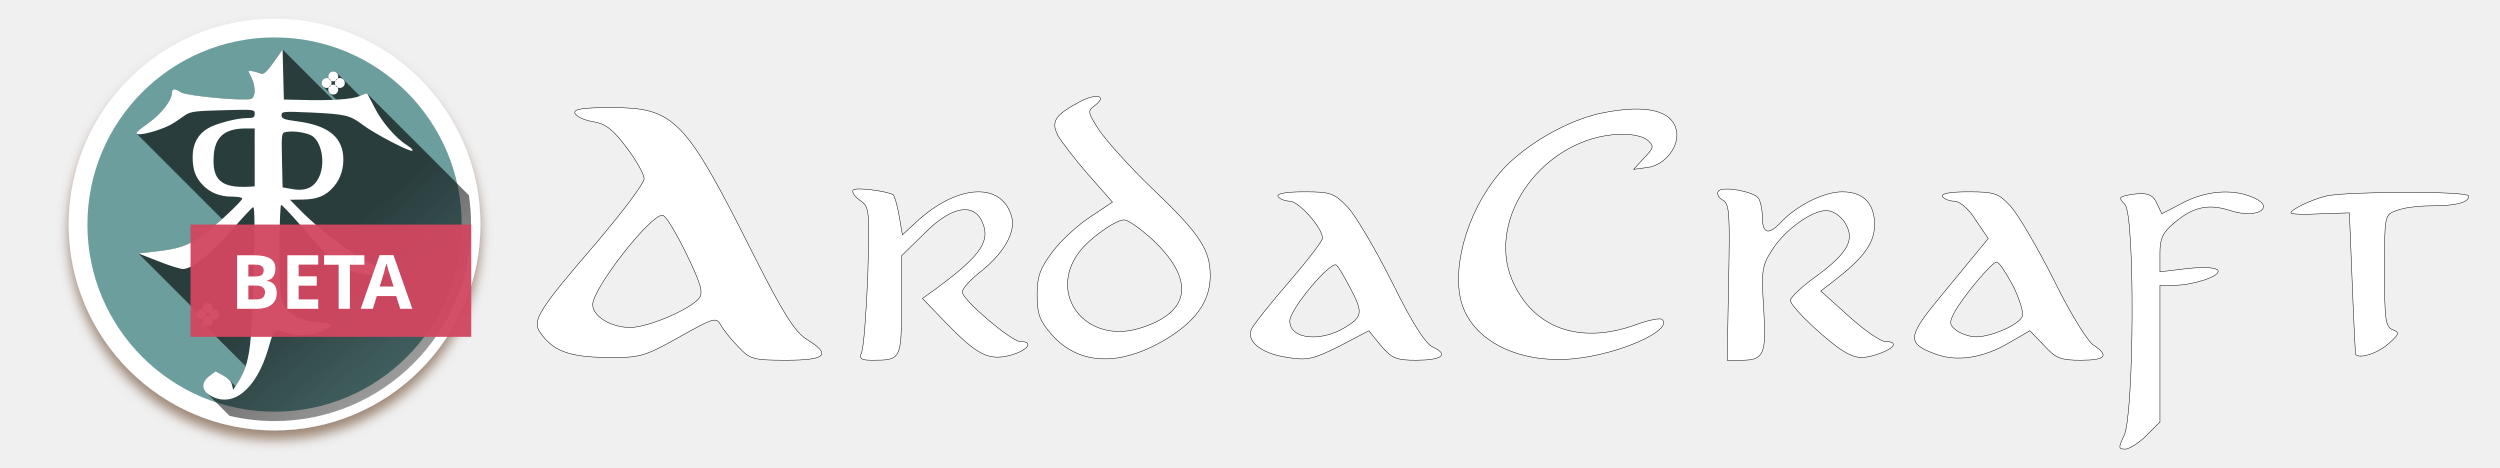
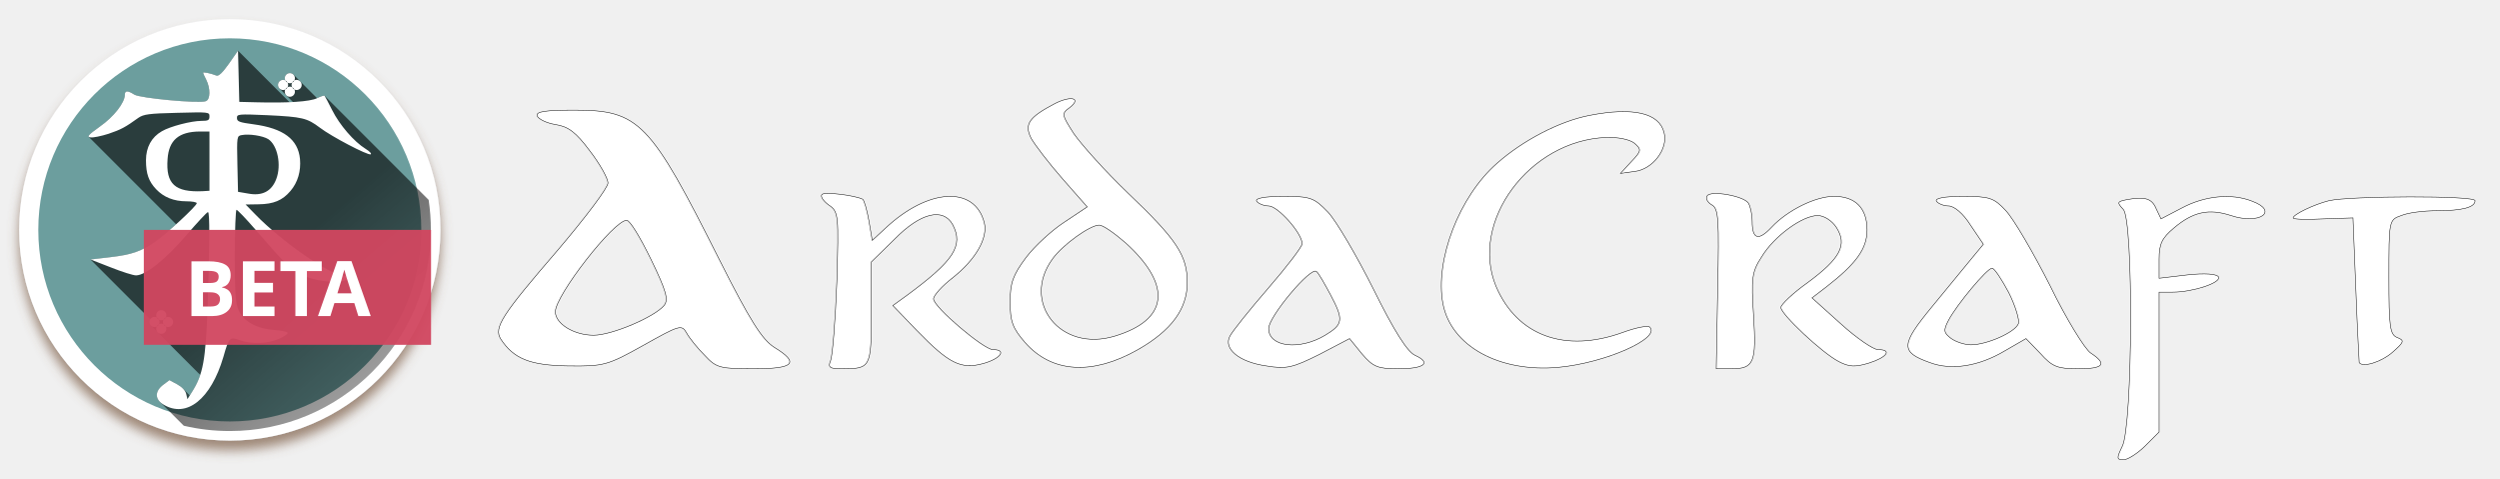
- <svg xmlns="http://www.w3.org/2000/svg" x="0" y="0" height="50" version="1.1">
+ <svg xmlns="http://www.w3.org/2000/svg" x="0" y="0" viewBox="0 0 261 50" version="1.1">
  <defs>
    <linearGradient x1="9.249" y1="5.289" x2="56.075" y2="60.035" gradientUnits="userSpaceOnUse" id="color-1">
      <stop offset="0.41" stop-color="#000000" stop-opacity="0.61" />
      <stop offset="1" stop-color="#000000" stop-opacity="0" />
    </linearGradient>
    <filter id="dropshadow">
      <feColorMatrix type="matrix" values="0 0 0 0 .25  0 0 0 0 .15  0 0 0 0 .1  0 0 0 .8 0" />
      <feOffset dx="0" dy="1" />
      <feGaussianBlur stdDeviation="0.6" />
      <feComposite in="SourceGraphic" />
    </filter>
  </defs>
  <g fill="none" stroke="none" stroke-width="none" stroke-linecap="butt" stroke-linejoin="miter" stroke-miterlimit="none" stroke-dasharray="" stroke-dashoffset="0" font-family="none" font-weight="none" font-size="none" text-anchor="none" mix-blend-mode="normal">
    <g fill="#ffffff" stroke="none" stroke-width="1" stroke-miterlimit="4" font-family="&quot;Open Sans&quot;, sans-serif" font-weight="normal" font-size="14" text-anchor="start">
      <g />
    </g>
    <g fill="#ffffff" stroke="none" stroke-width="1" stroke-miterlimit="4" font-family="&quot;Open Sans&quot;, sans-serif" font-weight="normal" font-size="14" text-anchor="start">
      <g />
    </g>
    <path d="M3,24c0,-11.598 9.402,-21 21,-21c11.598,0 21,9.402 21,21c0,11.598 -9.402,21 -21,21c-11.598,0 -21,-9.402 -21,-21z" fill="#6c9e9e" stroke="white" stroke-width="2" stroke-miterlimit="10" font-family="sans-serif" font-weight="normal" font-size="12" text-anchor="start" filter="url(#dropshadow)" />
    <path d="M33.896,9.996l10.872,10.872c0.153,1.022 0.232,2.068 0.232,3.132c0,11.598 -9.402,21 -21,21c-1.653,0 -3.261,-0.191 -4.804,-0.552l-2.487,-2.487c-0.534,-0.534 -0.414,-1.226 0.373,-1.806l0.619,-0.464l0.818,0.442c0.221,0.121 0.419,0.268 0.576,0.425l0.731,0.731l0.24,-0.382l0.823,0.823c0,0 0,0 0,0l-0.823,-0.823c0.363,-0.573 0.638,-1.114 0.85,-1.758c0,0 -5.158,-5.158 -5.158,-5.158c-0.096,-0.096 -0.155,-0.229 -0.155,-0.375c0,-0.107 0.032,-0.206 0.086,-0.29l-6.228,-6.228l2.077,-0.243c2.232,-0.265 3.204,-0.597 4.662,-1.613c0.501,-0.34 1.37,-1.073 2.2,-1.822l-9.129,-9.129c-0.108,-0.108 0.199,-0.381 1.161,-1.069c1.458,-1.016 2.607,-2.497 2.607,-3.314c0,-0.464 0.309,-0.464 0.994,-0.022c0.597,0.376 6.783,0.95 7.468,0.685c0.486,-0.177 0.486,-1.348 0.044,-2.232c-0.177,-0.331 -0.331,-0.685 -0.331,-0.729c0,-0.11 0.773,0.044 1.392,0.287c0.243,0.088 0.641,-0.309 1.304,-1.237l0.95,-1.37l5.381,5.381c0.123,-0.005 0.243,-0.011 0.359,-0.018c0,0 -1.41,-1.41 -1.41,-1.41c-0.096,-0.096 -0.155,-0.229 -0.155,-0.375c0,0 0.53,0.53 0.53,0.53c0,0 0,0 0,0l-0.53,-0.53c0,-0.293 0.237,-0.53 0.53,-0.53l0,0c0,0 0,0 0,0c0.082,0 0.159,0.018 0.228,0.052c-0.033,-0.069 -0.052,-0.147 -0.052,-0.228c0,-0.293 0.237,-0.53 0.53,-0.53l0,0c0.146,0 0.279,0.059 0.375,0.155l0.003,0.003c-0.001,-0.001 -0.002,-0.002 -0.003,-0.003l2.467,2.467c0.392,-0.194 0.738,-0.302 0.782,-0.258z" fill="url(#color-1)" stroke-width="1" stroke-miterlimit="10" font-family="sans-serif" font-weight="normal" font-size="12" text-anchor="start" />
    <path d="M24.859,5.289l0.133,5.347l1.812,0.044c3.226,0.088 5.546,-0.066 6.297,-0.42c0.398,-0.199 0.751,-0.309 0.795,-0.265c0.044,0.044 0.398,0.729 0.795,1.502c0.773,1.547 2.276,3.292 3.491,4.043c0.442,0.265 0.663,0.53 0.53,0.574c-0.331,0.11 -4.088,-1.856 -5.303,-2.784c-1.348,-1.016 -1.834,-1.127 -5.502,-1.304c-3.027,-0.133 -3.16,-0.11 -3.16,0.287c0,0.376 0.243,0.464 1.723,0.663c3.137,0.42 4.662,1.569 4.861,3.624c0.11,1.259 -0.221,2.43 -0.994,3.336c-0.84,0.994 -1.768,1.37 -3.314,1.392l-1.37,0.022l1.038,1.061c2.696,2.784 7.822,6.341 9.125,6.341c0.641,0 0.707,0.42 0.088,0.574c-1.083,0.265 -3.27,-0.044 -4.419,-0.641c-1.149,-0.574 -1.812,-1.237 -4.839,-4.75c-0.972,-1.127 -1.856,-2.033 -1.944,-2.033c-0.088,0 -0.177,2.143 -0.177,4.75c0,3.844 0.066,4.905 0.354,5.634c0.486,1.237 1.834,2.011 3.734,2.165c0.795,0.044 1.436,0.199 1.436,0.309c0,0.11 -0.42,0.398 -0.928,0.619c-1.127,0.508 -2.872,0.574 -4.088,0.133c-1.038,-0.376 -1.127,-0.287 -1.701,1.745c-1.304,4.419 -3.844,6.452 -6.275,4.971c-0.906,-0.552 -0.906,-1.392 0.022,-2.077l0.619,-0.464l0.818,0.442c0.486,0.265 0.862,0.663 0.928,0.994l0.133,0.552l0.486,-0.773c1.149,-1.812 1.414,-3.314 1.613,-8.727c0.221,-6.805 0.243,-10.053 0.044,-10.031c-0.11,0 -1.127,1.105 -2.276,2.43c-2.165,2.519 -4.242,4.176 -5.236,4.176c-0.309,0 -1.48,-0.376 -2.651,-0.84l-2.099,-0.818l2.077,-0.243c2.232,-0.265 3.204,-0.597 4.662,-1.613c1.171,-0.795 4.353,-3.734 4.353,-4.021c0,-0.11 -0.486,-0.199 -1.083,-0.199c-1.304,0 -2.364,-0.42 -3.16,-1.259c-0.773,-0.818 -1.061,-1.613 -1.061,-3.027c0,-1.348 0.574,-2.408 1.657,-3.027c0.862,-0.508 3.071,-1.083 4.132,-1.083c0.707,0 0.84,-0.066 0.84,-0.464c0,-0.464 -0.044,-0.464 -3.403,-0.376c-2.917,0.066 -3.469,0.155 -3.999,0.508c-1.414,1.016 -1.834,1.237 -3.137,1.679c-0.751,0.243 -1.613,0.42 -1.878,0.376c-0.42,-0.044 -0.265,-0.243 0.972,-1.127c1.458,-1.016 2.607,-2.497 2.607,-3.314c0,-0.464 0.309,-0.464 0.994,-0.022c0.597,0.376 6.783,0.95 7.468,0.685c0.486,-0.177 0.486,-1.348 0.044,-2.232c-0.177,-0.331 -0.331,-0.685 -0.331,-0.729c0,-0.11 0.773,0.044 1.392,0.287c0.243,0.088 0.641,-0.309 1.304,-1.237z M21.876,13.73l-1.038,0c-2.165,0.022 -3.204,0.906 -3.336,2.872c-0.199,2.607 0.773,3.491 3.668,3.358l0.707,-0.044z M25.235,14.105c-0.486,0.088 -0.508,0.133 -0.442,3.005l0.066,2.917l1.038,0.177c1.48,0.287 2.475,-0.221 2.961,-1.525c0.552,-1.458 0.133,-3.513 -0.84,-4.154c-0.574,-0.354 -2.011,-0.574 -2.784,-0.42z M29.035,8.869c0,-0.293 0.237,-0.53 0.53,-0.53c0.082,0 0.159,0.018 0.228,0.052c-0.033,-0.069 -0.052,-0.147 -0.052,-0.228c0,-0.293 0.237,-0.53 0.53,-0.53c0.293,0 0.53,0.237 0.53,0.53c0,0.082 -0.018,0.159 -0.052,0.228c0.069,-0.033 0.147,-0.052 0.228,-0.052c0.293,0 0.53,0.237 0.53,0.53c0,0.293 -0.237,0.53 -0.53,0.53c-0.082,0 -0.159,-0.018 -0.228,-0.052c0.033,0.069 0.052,0.147 0.052,0.228c0,0.293 -0.237,0.53 -0.53,0.53c-0.293,0 -0.53,-0.237 -0.53,-0.53c0,-0.082 0.018,-0.159 0.052,-0.228c-0.069,0.033 -0.147,0.052 -0.228,0.052c-0.293,0 -0.53,-0.237 -0.53,-0.53z M17.318,34.094c0.033,0.069 0.052,0.147 0.052,0.228c0,0.293 -0.237,0.53 -0.53,0.53c-0.293,0 -0.53,-0.237 -0.53,-0.53c0,-0.082 0.018,-0.159 0.052,-0.228c-0.069,0.033 -0.147,0.052 -0.228,0.052c-0.293,0 -0.53,-0.237 -0.53,-0.53c0,-0.293 0.237,-0.53 0.53,-0.53c0.082,0 0.159,0.018 0.228,0.052c-0.033,-0.069 -0.052,-0.147 -0.052,-0.228c0,-0.293 0.237,-0.53 0.53,-0.53c0.293,0 0.53,0.237 0.53,0.53c0,0.082 -0.018,0.159 -0.052,0.228c0.069,-0.033 0.147,-0.052 0.228,-0.052c0.293,0 0.53,0.237 0.53,0.53c0,0.293 -0.237,0.53 -0.53,0.53c-0.082,0 -0.159,-0.018 -0.228,-0.052z M30.272,9.045c0.082,0 0.159,0.018 0.228,0.052c-0.033,-0.069 -0.052,-0.147 -0.052,-0.228c0,-0.082 0.018,-0.159 0.052,-0.228c-0.069,0.033 -0.147,0.052 -0.228,0.052c-0.082,0 -0.159,-0.018 -0.228,-0.052c0.033,0.069 0.052,0.147 0.052,0.228c0,0.082 -0.018,0.159 -0.052,0.228c0.069,-0.033 0.147,-0.052 0.228,-0.052z M16.839,33.438c-0.082,0 -0.159,-0.018 -0.228,-0.052c0.033,0.069 0.052,0.147 0.052,0.228c0,0.082 -0.018,0.159 -0.052,0.228c0.069,-0.033 0.147,-0.052 0.228,-0.052c0.082,0 0.159,0.018 0.228,0.052c-0.033,-0.069 -0.052,-0.147 -0.052,-0.228c0,-0.082 0.018,-0.159 0.052,-0.228c-0.069,0.033 -0.147,0.052 -0.228,0.052z M17.067,33.843c0.052,0.109 0.141,0.198 0.251,0.251c-0.052,-0.109 -0.141,-0.198 -0.251,-0.251z M16.611,33.386c-0.052,-0.109 -0.141,-0.198 -0.251,-0.251c0.052,0.109 0.141,0.198 0.251,0.251z M16.36,34.094c0.109,-0.052 0.198,-0.141 0.251,-0.251c-0.109,0.052 -0.198,0.141 -0.251,0.251z M30.044,8.64c-0.052,-0.109 -0.141,-0.198 -0.251,-0.251c0.052,0.109 0.141,0.198 0.251,0.251z M29.794,9.347c0.109,-0.052 0.198,-0.141 0.251,-0.251c-0.109,0.052 -0.198,0.141 -0.251,0.251z M17.318,33.136c-0.109,0.052 -0.198,0.141 -0.251,0.251c0.109,-0.052 0.198,-0.141 0.251,-0.251z M30.751,8.39c-0.109,0.052 -0.198,0.141 -0.251,0.251c0.109,-0.052 0.198,-0.141 0.251,-0.251z M30.501,9.097c0.052,0.109 0.141,0.198 0.251,0.251c-0.052,-0.109 -0.141,-0.198 -0.251,-0.251z" fill="#ffffff" stroke-width="0" stroke-miterlimit="10" font-family="sans-serif" font-weight="normal" font-size="12" text-anchor="start" />
    <path d="M15.02,36l0,-12l30,0l0,12z" fill-opacity="0.95" fill="#d14760" stroke-width="1" stroke-miterlimit="10" font-family="sans-serif" font-weight="normal" font-size="12" text-anchor="start" />
    <text x="29" y="33" fill="#ffffff" stroke-width="1" stroke-miterlimit="10" font-family="sans-serif" font-weight="bold" font-size="8" text-anchor="middle">BETA</text>
  </g>
  <g id="text" transform="translate(50,50) scale(0.05,-0.05)" fill="white" stroke="black" stroke-width="1">
    <path d="M1204 784 c-55 -29 -65 -43 -50 -73 8 -14 37 -52 66 -85 l51 -58 -48 -32 c-26 -17 -62 -50 -80 -74 -27 -36 -33 -53 -33 -92 0 -41 5 -55 31 -85 56-64 141 -69 236 -15 70 40 103 85 103 140 0 56 -21 89 -124 187 -47 45 -97 101 -113 124 -25 39 -26 42 -9 54 26 20 4 26 -30 9z m147 -291 c98 -89 90 -161 -23 -195 -113 -34 -196 71-129 162 21 29 78 70 97 70 8 0 32-17 55-37z" />
    <path d="M122 758 c3-7 20-15 38-18 27-4 43-16 72-55 21-27 38-58 38-67 0-10-47-72-103-138-119-138-136-164-121-188 27-41 61-55 141-56 74-1 82 1 157 43 75 42 80 44 90 26 6-11 23-32 38-47 24-26 32-28 102-28 85 0 97 12 43 45-25 16-50 55-114 182-145 289-168 313-303 313-61 0-81-3-78-12z m238-300 c32-66 37-84 27-96-20-24-109-62-147-62-41 0-80 24-80 49 0 34 122 191 149 191 7 0 29-37 51-82z" />
    <path d="M2320 759 c-62-12-139-52-193-100-79-69-130-202-113-293 17-89 118-144 241-133 98 9 215 61 191 84-3 4-29-1-56-11-121-44-221-7-265 96-56 135 70 305 230 311 24 1 49-4 59-12 15-13 15-16-6-38 l-23-25 29 4 c38 4 71 47 62 81-10 41-64 54-156 36z" />
    <path d="M717 594 c-4-4 3-14 14-22 21-14 21-21 17-161-3-80-9-154-13-164-6-14-2-17 23-17 61 0 62 2 62 117 l0 106 49 48 c54 55 101 66 121 30 23-44 3-75-96-148 l-29-21 50-52 c67-69 92-82 139-69 36 10 50 29 20 29-19 0-124 89-124 106 0 7 18 27 40 44 48 38 74 83 66 115-20 78-118 72-207-12 l-27-25-7 41 c-4 23-10 43-13 45-16 8-79 16-85 10z" />
    <path d="M2566 591 c-4-5 1-14 10-19 14-8 15-30 12-175 l-3-167 31 0 c48 0 53 13 47 110-5 79-4 92 17 124 26 43 85 86 117 86 13 0 30-11 39-25 23-36 9-64-60-115-31-22-56-46-56-52 0-14 86-95 121-113 21-11 34-12 63-3 38 12 49 28 19 28-10 0-45 24-78 54 l-60 54 30 23 c63 49 85 80 85 119 0 45-24 70-69 70-39 0-97-29-130-64-28-30-41-26-41 12 0 15-4 32-8 38-10 15-79 27-86 15z" />
    <path d="M1625 580 c3-5 15-10 25-10 19 0 70-57 70-79 0-6-32-48-71-93-39-45-75-90-80-100-14-26 19-54 76-62 42-7 55-4 111 24 l63 33 26-32 c23-27 33-31 75-31 55 0 71 12 36 28-16 7-44 51-87 138-35 70-78 143-95 161-29 30-36 33-93 33-39 0-60-4-56-10z m154-195 c28-53 27-62-11-85-53-32-118-25-118 14 0 25 89 131 100 119 5-4 17-26 29-48z" />
    <path d="M3045 580 c3-5 15-10 25-10 12 0 31-16 46-40 l27-40-24-29 c-13-16-51-62-83-101-66-80-67-95-5-117 45-17 102-8 156 24 l45 26 30-31 c25-28 36-32 79-32 54 0 61 10 26 33-12 8-51 71-85 141-35 69-76 139-92 156-25 27-34 30-90 30-38 0-59-4-55-10z m151-191 c14-28 23-58 20-65-7-18-66-44-99-44-13 0-31 6-41 13-16 12-17 17-6 38 18 34 81 109 91 109 5 0 20-23 35-51z" />
    <path d="M3442 583 c-20-4-20-6-7-20 22-21 20-453-2-495-12-25-12-28 3-28 8 0 29 13 45 29 l29 29 0 146 0 146 28 0 c43 0 103 20 96 32-4 6-28 8-65 4 l-59-7 0 40 c0 32 6 44 31 65 40 34 73 41 119 26 60-20 101 9 44 30-43 17-99 11-146-14 l-44-23-10 21 c-9 22-24 26-62 19z" />
    <path d="M3865 581 c-32-8-75-29-75-36 0-3 28-4 63-2 l62 2 6-150 c3-82 7-151 7-152 7-11 46 1 69 21 25 22 26 25 11 31-16 6-18 22-18 126 0 119 0 120 26 129 14 6 47 10 74 10 53 0 80 7 80 21 0 11-261 10-305 0z" />
  </g>
</svg>
